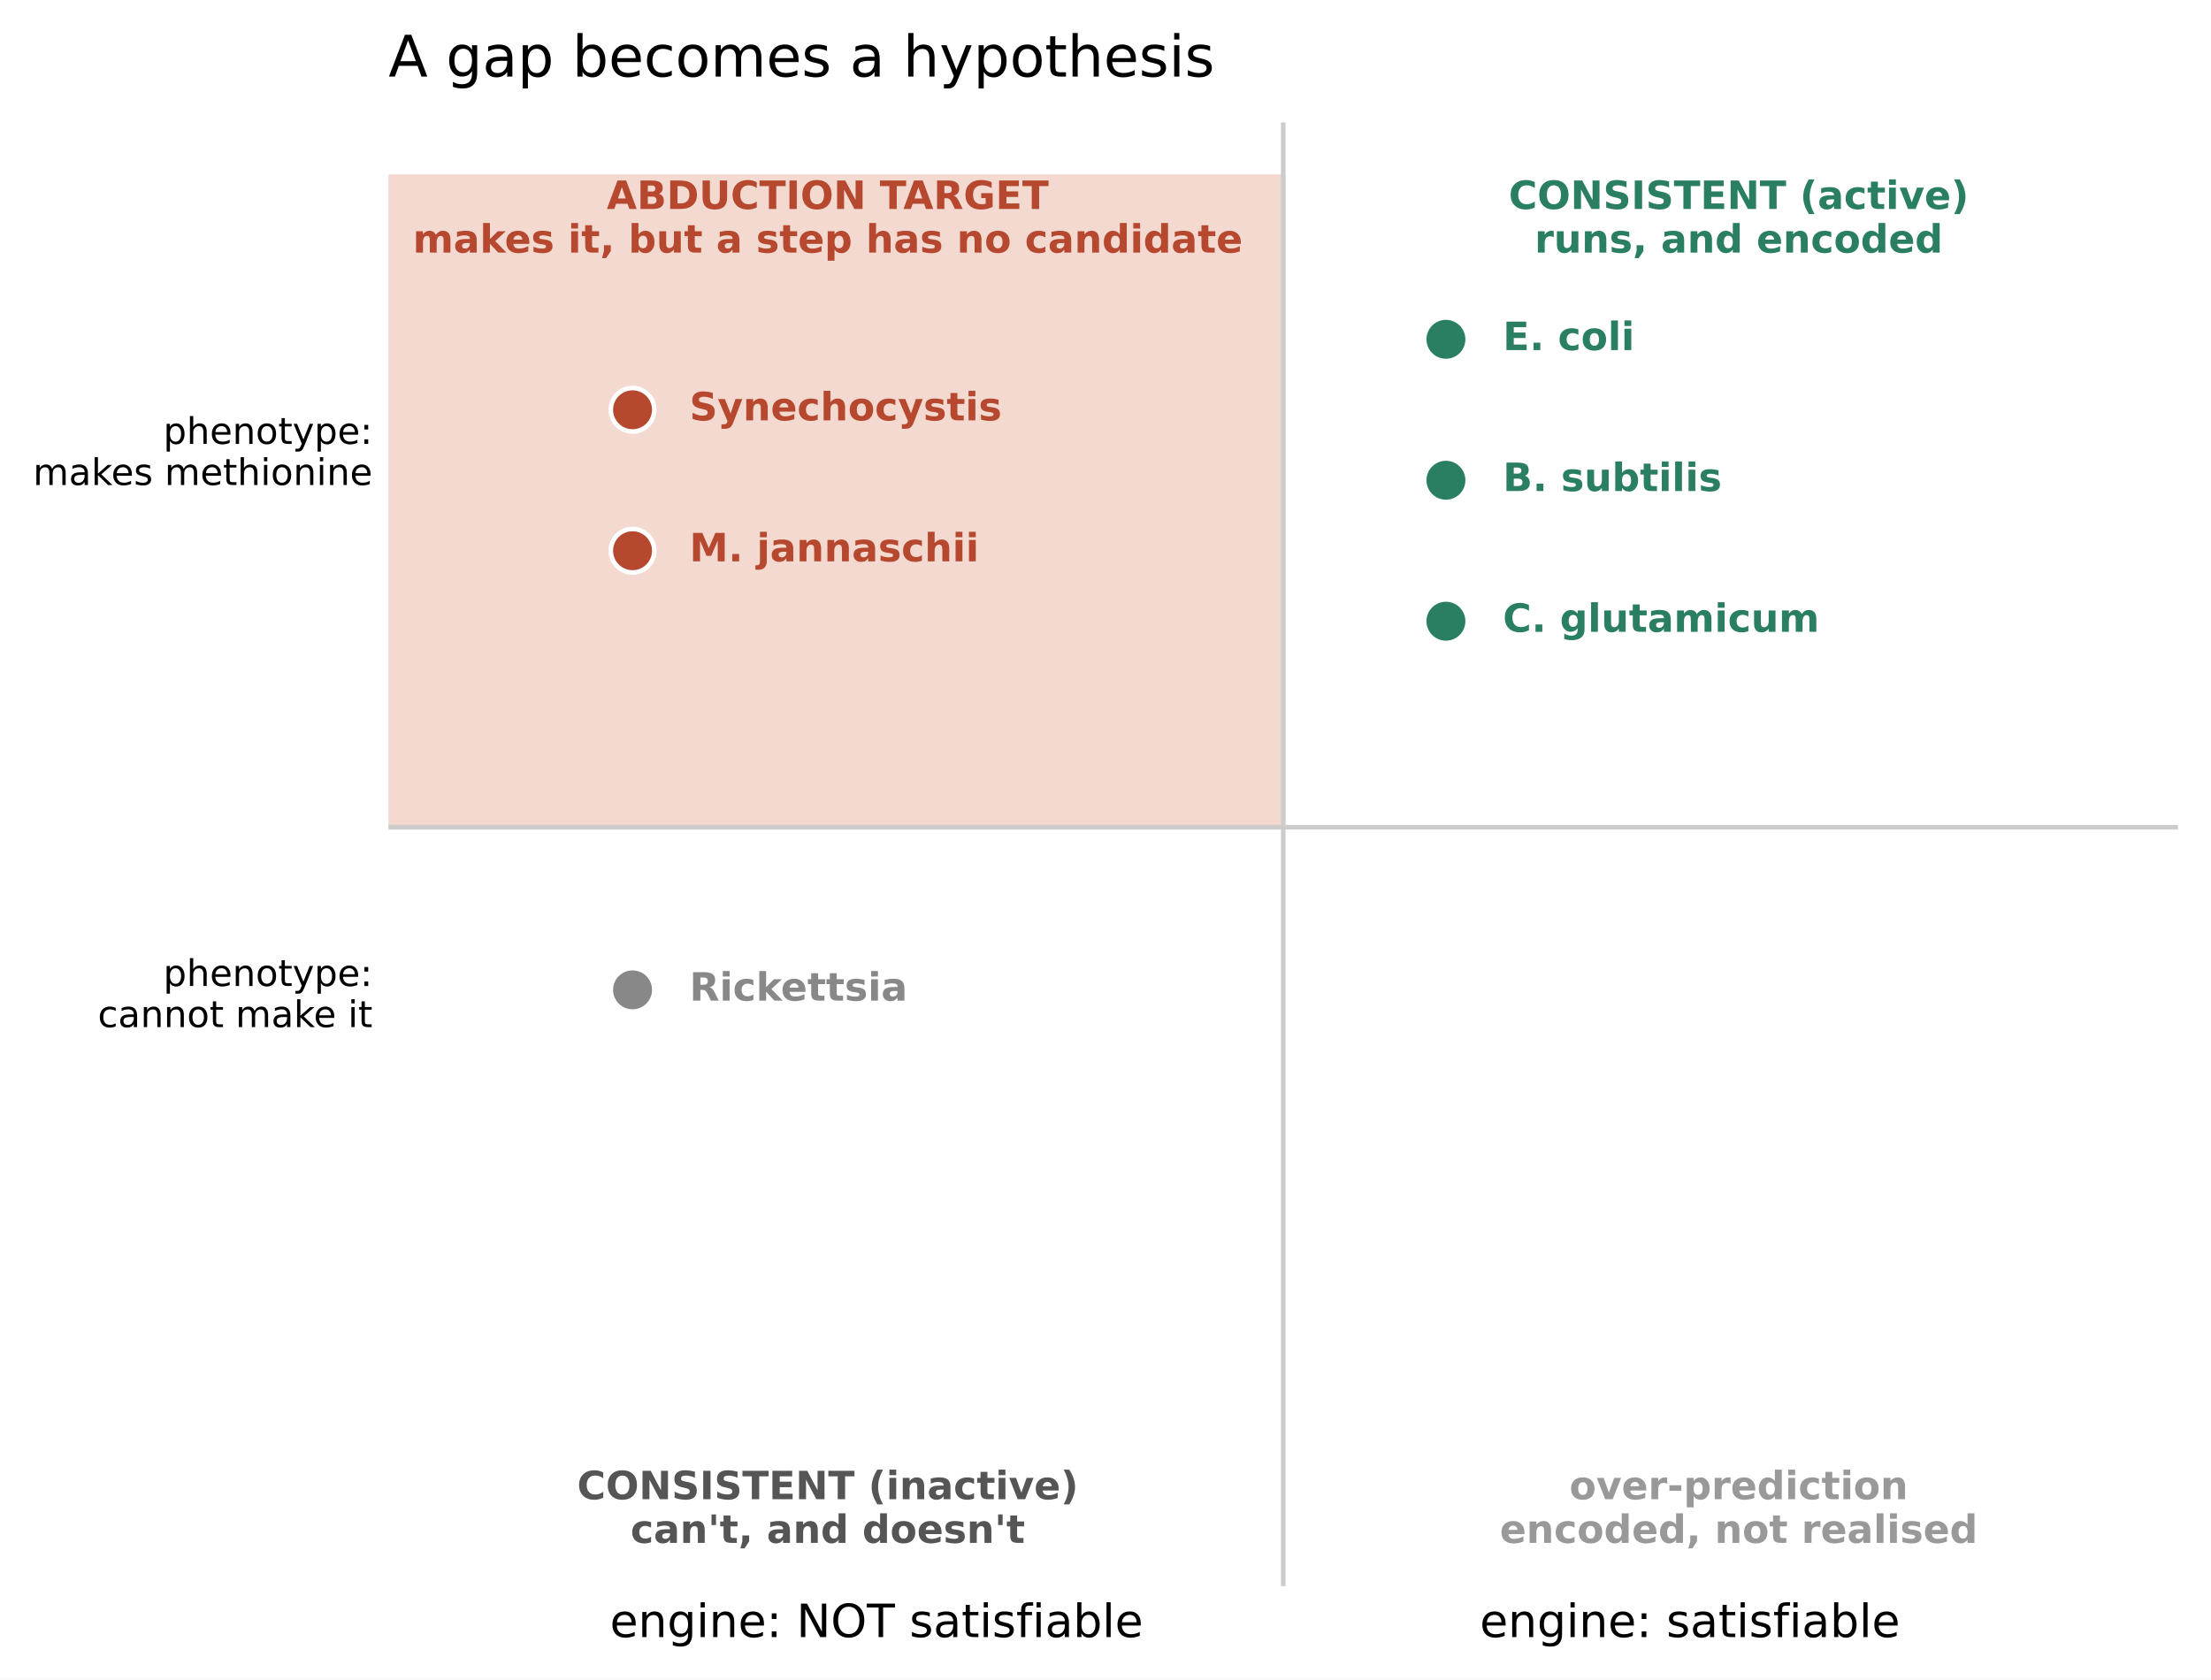
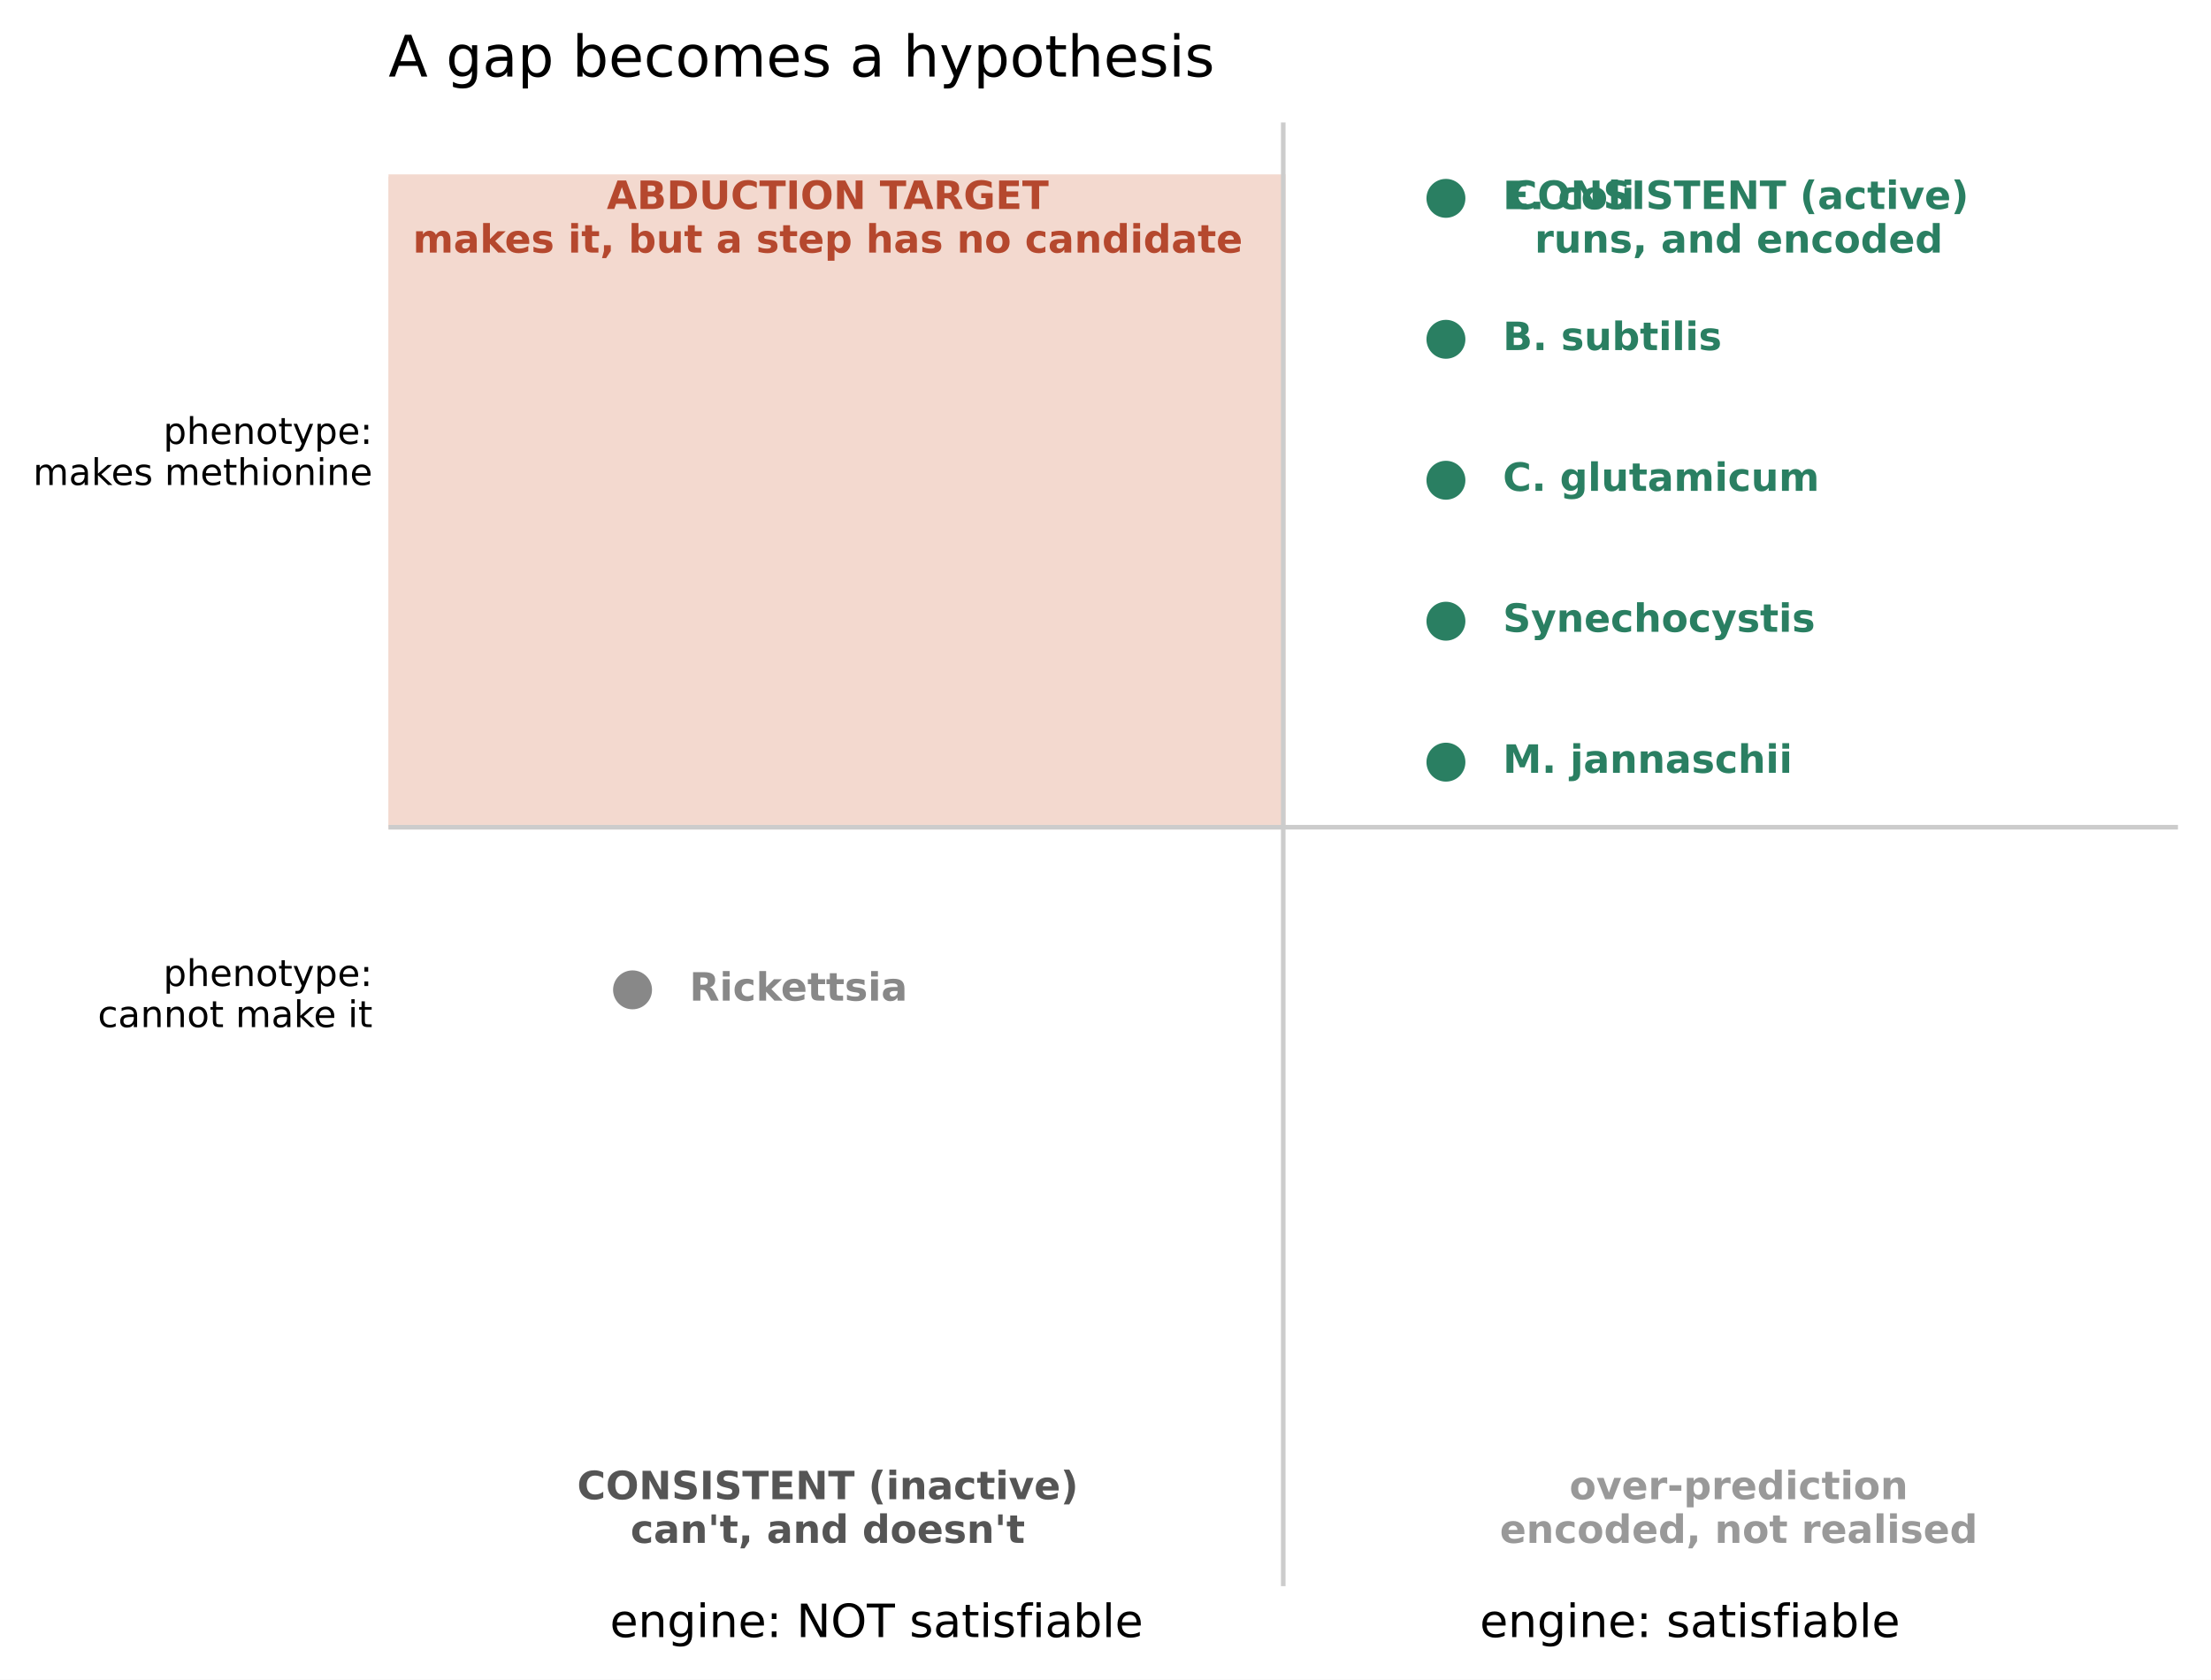
<svg xmlns="http://www.w3.org/2000/svg" xmlns:xlink="http://www.w3.org/1999/xlink" width="481.964pt" height="366.216pt" viewBox="0 0 481.964 366.216" version="1.1">
  <defs>
    <style type="text/css">*{stroke-linejoin: round; stroke-linecap: butt}</style>
  </defs>
  <g id="figure_1">
    <g id="patch_1">
      <path d="M 0 366.216  L 481.964 366.216  L 481.964 0  L 0 0  z " style="fill: #ffffff" />
    </g>
    <g id="axes_1">
      <g id="patch_2">
        <path d="M 84.694 345.838  L 474.764 345.838  L 474.764 26.698  L 84.694 26.698  z " style="fill: #ffffff" />
      </g>
      <g id="patch_3">
-         <path d="M 84.694 180.358  L 279.729 180.358  L 279.729 38.518  L 84.694 38.518  z " clip-path="url(#pb379d64afb)" style="fill: #f3d9cf; stroke: #f3d9cf; stroke-linejoin: miter" />
+         <path d="M 84.694 180.358  L 279.729 180.358  L 279.729 38.518  L 84.694 38.518  z " clip-path="url(#pdd686d9882)" style="fill: #f3d9cf; stroke: #f3d9cf; stroke-linejoin: miter" />
      </g>
      <g id="matplotlib.axis_1">
        <g id="xtick_1">
          <g id="line2d_1" />
          <g id="text_1">
            <text style="font-size: 10px; font-family: 'DejaVu Sans', 'Bitstream Vera Sans', 'Computer Modern Sans Serif', 'Lucida Grande', 'Verdana', 'Geneva', 'Lucid', 'Arial', 'Helvetica', 'Avant Garde', sans-serif; text-anchor: middle" x="191.076" y="356.936" transform="rotate(-0 191.0765 356.9365)">engine: NOT satisfiable</text>
          </g>
        </g>
        <g id="xtick_2">
          <g id="line2d_2" />
          <g id="text_2">
            <text style="font-size: 10px; font-family: 'DejaVu Sans', 'Bitstream Vera Sans', 'Computer Modern Sans Serif', 'Lucida Grande', 'Verdana', 'Geneva', 'Lucid', 'Arial', 'Helvetica', 'Avant Garde', sans-serif; text-anchor: middle" x="368.381" y="356.936" transform="rotate(-0 368.381 356.9365)">engine: satisfiable</text>
          </g>
        </g>
      </g>
      <g id="matplotlib.axis_2">
        <g id="ytick_1">
          <g id="line2d_3" />
          <g id="text_3">
            <text style="font-size: 8px; font-family: 'DejaVu Sans', 'Bitstream Vera Sans', 'Computer Modern Sans Serif', 'Lucida Grande', 'Verdana', 'Geneva', 'Lucid', 'Arial', 'Helvetica', 'Avant Garde', sans-serif" transform="translate(35.59 214.9862)">phenotype:</text>
            <text style="font-size: 8px; font-family: 'DejaVu Sans', 'Bitstream Vera Sans', 'Computer Modern Sans Serif', 'Lucida Grande', 'Verdana', 'Geneva', 'Lucid', 'Arial', 'Helvetica', 'Avant Garde', sans-serif" transform="translate(21.3175 223.9444)">cannot make it</text>
          </g>
        </g>
        <g id="ytick_2">
          <g id="line2d_4" />
          <g id="text_4">
            <text style="font-size: 8px; font-family: 'DejaVu Sans', 'Bitstream Vera Sans', 'Computer Modern Sans Serif', 'Lucida Grande', 'Verdana', 'Geneva', 'Lucid', 'Arial', 'Helvetica', 'Avant Garde', sans-serif" transform="translate(35.59 96.78617)">phenotype:</text>
            <text style="font-size: 8px; font-family: 'DejaVu Sans', 'Bitstream Vera Sans', 'Computer Modern Sans Serif', 'Lucida Grande', 'Verdana', 'Geneva', 'Lucid', 'Arial', 'Helvetica', 'Avant Garde', sans-serif" transform="translate(7.2 105.7444)">makes methionine</text>
          </g>
        </g>
      </g>
      <g id="line2d_5">
-         <path d="M 279.729 345.838  L 279.729 26.698  " clip-path="url(#pb379d64afb)" style="fill: none; stroke: #cccccc; stroke-linecap: square" />
+         <path d="M 279.729 345.838  L 279.729 26.698  " clip-path="url(#pdd686d9882)" style="fill: none; stroke: #cccccc; stroke-linecap: square" />
      </g>
      <g id="line2d_6">
-         <path d="M 84.694 180.358  L 474.764 180.358  " clip-path="url(#pb379d64afb)" style="fill: none; stroke: #cccccc; stroke-linecap: square" />
+         <path d="M 84.694 180.358  L 474.764 180.358  " clip-path="url(#pdd686d9882)" style="fill: none; stroke: #cccccc; stroke-linecap: square" />
      </g>
      <g id="text_5">
        <text style="font-weight: 700; font-size: 8.5px; font-family: 'DejaVu Sans', 'Bitstream Vera Sans', 'Computer Modern Sans Serif', 'Lucida Grande', 'Verdana', 'Geneva', 'Lucid', 'Arial', 'Helvetica', 'Avant Garde', sans-serif; fill: #b5482e" transform="translate(132.2591 45.56045)">ABDUCTION TARGET</text>
        <text style="font-weight: 700; font-size: 8.5px; font-family: 'DejaVu Sans', 'Bitstream Vera Sans', 'Computer Modern Sans Serif', 'Lucida Grande', 'Verdana', 'Geneva', 'Lucid', 'Arial', 'Helvetica', 'Avant Garde', sans-serif; fill: #b5482e" transform="translate(89.9982 55.07859)">makes it, but a step has no candidate</text>
      </g>
      <g id="text_6">
        <text style="font-weight: 700; font-size: 8.5px; font-family: 'DejaVu Sans', 'Bitstream Vera Sans', 'Computer Modern Sans Serif', 'Lucida Grande', 'Verdana', 'Geneva', 'Lucid', 'Arial', 'Helvetica', 'Avant Garde', sans-serif; fill: #2a7f62" transform="translate(328.8759 45.56045)">CONSISTENT (active)</text>
        <text style="font-weight: 700; font-size: 8.5px; font-family: 'DejaVu Sans', 'Bitstream Vera Sans', 'Computer Modern Sans Serif', 'Lucida Grande', 'Verdana', 'Geneva', 'Lucid', 'Arial', 'Helvetica', 'Avant Garde', sans-serif; fill: #2a7f62" transform="translate(334.5198 55.07859)">runs, and encoded</text>
      </g>
      <g id="text_7">
        <text style="font-weight: 700; font-size: 8.5px; font-family: 'DejaVu Sans', 'Bitstream Vera Sans', 'Computer Modern Sans Serif', 'Lucida Grande', 'Verdana', 'Geneva', 'Lucid', 'Arial', 'Helvetica', 'Avant Garde', sans-serif; fill: #555555" transform="translate(125.8124 326.8764)">CONSISTENT (inactive)</text>
        <text style="font-weight: 700; font-size: 8.5px; font-family: 'DejaVu Sans', 'Bitstream Vera Sans', 'Computer Modern Sans Serif', 'Lucida Grande', 'Verdana', 'Geneva', 'Lucid', 'Arial', 'Helvetica', 'Avant Garde', sans-serif; fill: #555555" transform="translate(137.4521 336.3946)">can't, and doesn't</text>
      </g>
      <g id="text_8">
        <text style="font-weight: 700; font-size: 8.5px; font-family: 'DejaVu Sans', 'Bitstream Vera Sans', 'Computer Modern Sans Serif', 'Lucida Grande', 'Verdana', 'Geneva', 'Lucid', 'Arial', 'Helvetica', 'Avant Garde', sans-serif; fill: #999999" transform="translate(342.114 326.8764)">over-prediction</text>
        <text style="font-weight: 700; font-size: 8.5px; font-family: 'DejaVu Sans', 'Bitstream Vera Sans', 'Computer Modern Sans Serif', 'Lucida Grande', 'Verdana', 'Geneva', 'Lucid', 'Arial', 'Helvetica', 'Avant Garde', sans-serif; fill: #999999" transform="translate(326.9402 336.3946)">encoded, not realised</text>
      </g>
      <g id="PathCollection_1">
        <defs>
-           <path id="m8471249023" d="M 0 4.743  C 1.258 4.743 2.465 4.244 3.354 3.354  C 4.244 2.465 4.743 1.258 4.743 0  C 4.743 -1.258 4.244 -2.465 3.354 -3.354  C 2.465 -4.244 1.258 -4.743 0 -4.743  C -1.258 -4.743 -2.465 -4.244 -3.354 -3.354  C -4.244 -2.465 -4.743 -1.258 -4.743 0  C -4.743 1.258 -4.244 2.465 -3.354 3.354  C -2.465 4.244 -1.258 4.743 0 4.743  z " style="stroke: #ffffff" />
+           <path id="m3b9e506827" d="M 0 4.743  C 1.258 4.743 2.465 4.244 3.354 3.354  C 4.244 2.465 4.743 1.258 4.743 0  C 4.743 -1.258 4.244 -2.465 3.354 -3.354  C 2.465 -4.244 1.258 -4.743 0 -4.743  C -1.258 -4.743 -2.465 -4.244 -3.354 -3.354  C -4.244 -2.465 -4.743 -1.258 -4.743 0  C -4.743 1.258 -4.244 2.465 -3.354 3.354  C -2.465 4.244 -1.258 4.743 0 4.743  z " style="stroke: #ffffff" />
        </defs>
-         <g clip-path="url(#pb379d64afb)">
-           <use xlink:href="#m8471249023" x="315.19" y="73.978" style="fill: #2a7f62; stroke: #ffffff" />
+         <g clip-path="url(#pdd686d9882)">
+           <use xlink:href="#m3b9e506827" x="315.19" y="43.246" style="fill: #2a7f62; stroke: #ffffff" />
        </g>
      </g>
      <g id="PathCollection_2">
-         <g clip-path="url(#pb379d64afb)">
-           <use xlink:href="#m8471249023" x="315.19" y="104.71" style="fill: #2a7f62; stroke: #ffffff" />
+         <g clip-path="url(#pdd686d9882)">
+           <use xlink:href="#m3b9e506827" x="315.19" y="73.978" style="fill: #2a7f62; stroke: #ffffff" />
        </g>
      </g>
      <g id="PathCollection_3">
-         <g clip-path="url(#pb379d64afb)">
-           <use xlink:href="#m8471249023" x="315.19" y="135.442" style="fill: #2a7f62; stroke: #ffffff" />
+         <g clip-path="url(#pdd686d9882)">
+           <use xlink:href="#m3b9e506827" x="315.19" y="104.71" style="fill: #2a7f62; stroke: #ffffff" />
        </g>
      </g>
      <g id="PathCollection_4">
-         <defs>
-           <path id="m16d8d87c40" d="M 0 4.743  C 1.258 4.743 2.465 4.244 3.354 3.354  C 4.244 2.465 4.743 1.258 4.743 0  C 4.743 -1.258 4.244 -2.465 3.354 -3.354  C 2.465 -4.244 1.258 -4.743 0 -4.743  C -1.258 -4.743 -2.465 -4.244 -3.354 -3.354  C -4.244 -2.465 -4.743 -1.258 -4.743 0  C -4.743 1.258 -4.244 2.465 -3.354 3.354  C -2.465 4.244 -1.258 4.743 0 4.743  z " style="stroke: #ffffff" />
-         </defs>
-         <g clip-path="url(#pb379d64afb)">
-           <use xlink:href="#m16d8d87c40" x="137.885" y="89.344" style="fill: #b5482e; stroke: #ffffff" />
+         <g clip-path="url(#pdd686d9882)">
+           <use xlink:href="#m3b9e506827" x="315.19" y="135.442" style="fill: #2a7f62; stroke: #ffffff" />
        </g>
      </g>
      <g id="PathCollection_5">
-         <g clip-path="url(#pb379d64afb)">
-           <use xlink:href="#m16d8d87c40" x="137.885" y="120.076" style="fill: #b5482e; stroke: #ffffff" />
+         <g clip-path="url(#pdd686d9882)">
+           <use xlink:href="#m3b9e506827" x="315.19" y="166.174" style="fill: #2a7f62; stroke: #ffffff" />
        </g>
      </g>
      <g id="PathCollection_6">
        <defs>
-           <path id="m66ba030e37" d="M 0 4.743  C 1.258 4.743 2.465 4.244 3.354 3.354  C 4.244 2.465 4.743 1.258 4.743 0  C 4.743 -1.258 4.244 -2.465 3.354 -3.354  C 2.465 -4.244 1.258 -4.743 0 -4.743  C -1.258 -4.743 -2.465 -4.244 -3.354 -3.354  C -4.244 -2.465 -4.743 -1.258 -4.743 0  C -4.743 1.258 -4.244 2.465 -3.354 3.354  C -2.465 4.244 -1.258 4.743 0 4.743  z " style="stroke: #ffffff" />
+           <path id="m114bad84a7" d="M 0 4.743  C 1.258 4.743 2.465 4.244 3.354 3.354  C 4.244 2.465 4.743 1.258 4.743 0  C 4.743 -1.258 4.244 -2.465 3.354 -3.354  C 2.465 -4.244 1.258 -4.743 0 -4.743  C -1.258 -4.743 -2.465 -4.244 -3.354 -3.354  C -4.244 -2.465 -4.743 -1.258 -4.743 0  C -4.743 1.258 -4.244 2.465 -3.354 3.354  C -2.465 4.244 -1.258 4.743 0 4.743  z " style="stroke: #ffffff" />
        </defs>
-         <g clip-path="url(#pb379d64afb)">
-           <use xlink:href="#m66ba030e37" x="137.885" y="215.818" style="fill: #888888; stroke: #ffffff" />
+         <g clip-path="url(#pdd686d9882)">
+           <use xlink:href="#m114bad84a7" x="137.885" y="215.818" style="fill: #888888; stroke: #ffffff" />
        </g>
      </g>
      <g id="text_9">
        <text style="font-size: 12.5px; font-family: 'DejaVu Sans', 'Bitstream Vera Sans', 'Computer Modern Sans Serif', 'Lucida Grande', 'Verdana', 'Geneva', 'Lucid', 'Arial', 'Helvetica', 'Avant Garde', sans-serif; text-anchor: start" x="84.694" y="16.698" transform="rotate(-0 84.69375 16.69805)">A gap becomes a hypothesis</text>
      </g>
      <g id="text_10">
-         <text style="font-weight: 700; font-size: 8.5px; font-family: 'DejaVu Sans', 'Bitstream Vera Sans', 'Computer Modern Sans Serif', 'Lucida Grande', 'Verdana', 'Geneva', 'Lucid', 'Arial', 'Helvetica', 'Avant Garde', sans-serif; text-anchor: start; fill: #2a7f62" x="327.601" y="76.324" transform="rotate(-0 327.601 76.32352)">E. coli</text>
+         <text style="font-weight: 700; font-size: 8.5px; font-family: 'DejaVu Sans', 'Bitstream Vera Sans', 'Computer Modern Sans Serif', 'Lucida Grande', 'Verdana', 'Geneva', 'Lucid', 'Arial', 'Helvetica', 'Avant Garde', sans-serif; text-anchor: start; fill: #2a7f62" x="327.601" y="45.592" transform="rotate(-0 327.601 45.59152)">E. coli</text>
      </g>
      <g id="text_11">
-         <text style="font-weight: 700; font-size: 8.5px; font-family: 'DejaVu Sans', 'Bitstream Vera Sans', 'Computer Modern Sans Serif', 'Lucida Grande', 'Verdana', 'Geneva', 'Lucid', 'Arial', 'Helvetica', 'Avant Garde', sans-serif; text-anchor: start; fill: #2a7f62" x="327.601" y="107.056" transform="rotate(-0 327.601 107.0555)">B. subtilis</text>
+         <text style="font-weight: 700; font-size: 8.5px; font-family: 'DejaVu Sans', 'Bitstream Vera Sans', 'Computer Modern Sans Serif', 'Lucida Grande', 'Verdana', 'Geneva', 'Lucid', 'Arial', 'Helvetica', 'Avant Garde', sans-serif; text-anchor: start; fill: #2a7f62" x="327.601" y="76.324" transform="rotate(-0 327.601 76.32352)">B. subtilis</text>
      </g>
      <g id="text_12">
-         <text style="font-weight: 700; font-size: 8.5px; font-family: 'DejaVu Sans', 'Bitstream Vera Sans', 'Computer Modern Sans Serif', 'Lucida Grande', 'Verdana', 'Geneva', 'Lucid', 'Arial', 'Helvetica', 'Avant Garde', sans-serif; text-anchor: start; fill: #2a7f62" x="327.601" y="137.754" transform="rotate(-0 327.601 137.7543)">C. glutamicum</text>
+         <text style="font-weight: 700; font-size: 8.5px; font-family: 'DejaVu Sans', 'Bitstream Vera Sans', 'Computer Modern Sans Serif', 'Lucida Grande', 'Verdana', 'Geneva', 'Lucid', 'Arial', 'Helvetica', 'Avant Garde', sans-serif; text-anchor: start; fill: #2a7f62" x="327.601" y="107.022" transform="rotate(-0 327.601 107.0223)">C. glutamicum</text>
      </g>
      <g id="text_13">
-         <text style="font-weight: 700; font-size: 8.5px; font-family: 'DejaVu Sans', 'Bitstream Vera Sans', 'Computer Modern Sans Serif', 'Lucida Grande', 'Verdana', 'Geneva', 'Lucid', 'Arial', 'Helvetica', 'Avant Garde', sans-serif; text-anchor: start; fill: #b5482e" x="150.296" y="91.656" transform="rotate(-0 150.2964 91.65631)">Synechocystis</text>
+         <text style="font-weight: 700; font-size: 8.5px; font-family: 'DejaVu Sans', 'Bitstream Vera Sans', 'Computer Modern Sans Serif', 'Lucida Grande', 'Verdana', 'Geneva', 'Lucid', 'Arial', 'Helvetica', 'Avant Garde', sans-serif; text-anchor: start; fill: #2a7f62" x="327.601" y="137.754" transform="rotate(-0 327.601 137.7543)">Synechocystis</text>
      </g>
      <g id="text_14">
-         <text style="font-weight: 700; font-size: 8.5px; font-family: 'DejaVu Sans', 'Bitstream Vera Sans', 'Computer Modern Sans Serif', 'Lucida Grande', 'Verdana', 'Geneva', 'Lucid', 'Arial', 'Helvetica', 'Avant Garde', sans-serif; text-anchor: start; fill: #b5482e" x="150.296" y="122.388" transform="rotate(-0 150.2964 122.3883)">M. jannaschii</text>
+         <text style="font-weight: 700; font-size: 8.5px; font-family: 'DejaVu Sans', 'Bitstream Vera Sans', 'Computer Modern Sans Serif', 'Lucida Grande', 'Verdana', 'Geneva', 'Lucid', 'Arial', 'Helvetica', 'Avant Garde', sans-serif; text-anchor: start; fill: #2a7f62" x="327.601" y="168.486" transform="rotate(-0 327.601 168.4863)">M. jannaschii</text>
      </g>
      <g id="text_15">
        <text style="font-weight: 700; font-size: 8.5px; font-family: 'DejaVu Sans', 'Bitstream Vera Sans', 'Computer Modern Sans Serif', 'Lucida Grande', 'Verdana', 'Geneva', 'Lucid', 'Arial', 'Helvetica', 'Avant Garde', sans-serif; text-anchor: start; fill: #888888" x="150.296" y="218.164" transform="rotate(-0 150.2964 218.1635)">Rickettsia</text>
      </g>
    </g>
  </g>
  <defs>
-     <clipPath id="pb379d64afb">
+     <clipPath id="pdd686d9882">
      <rect x="84.694" y="26.698" width="390.07" height="319.14" />
    </clipPath>
  </defs>
</svg>
